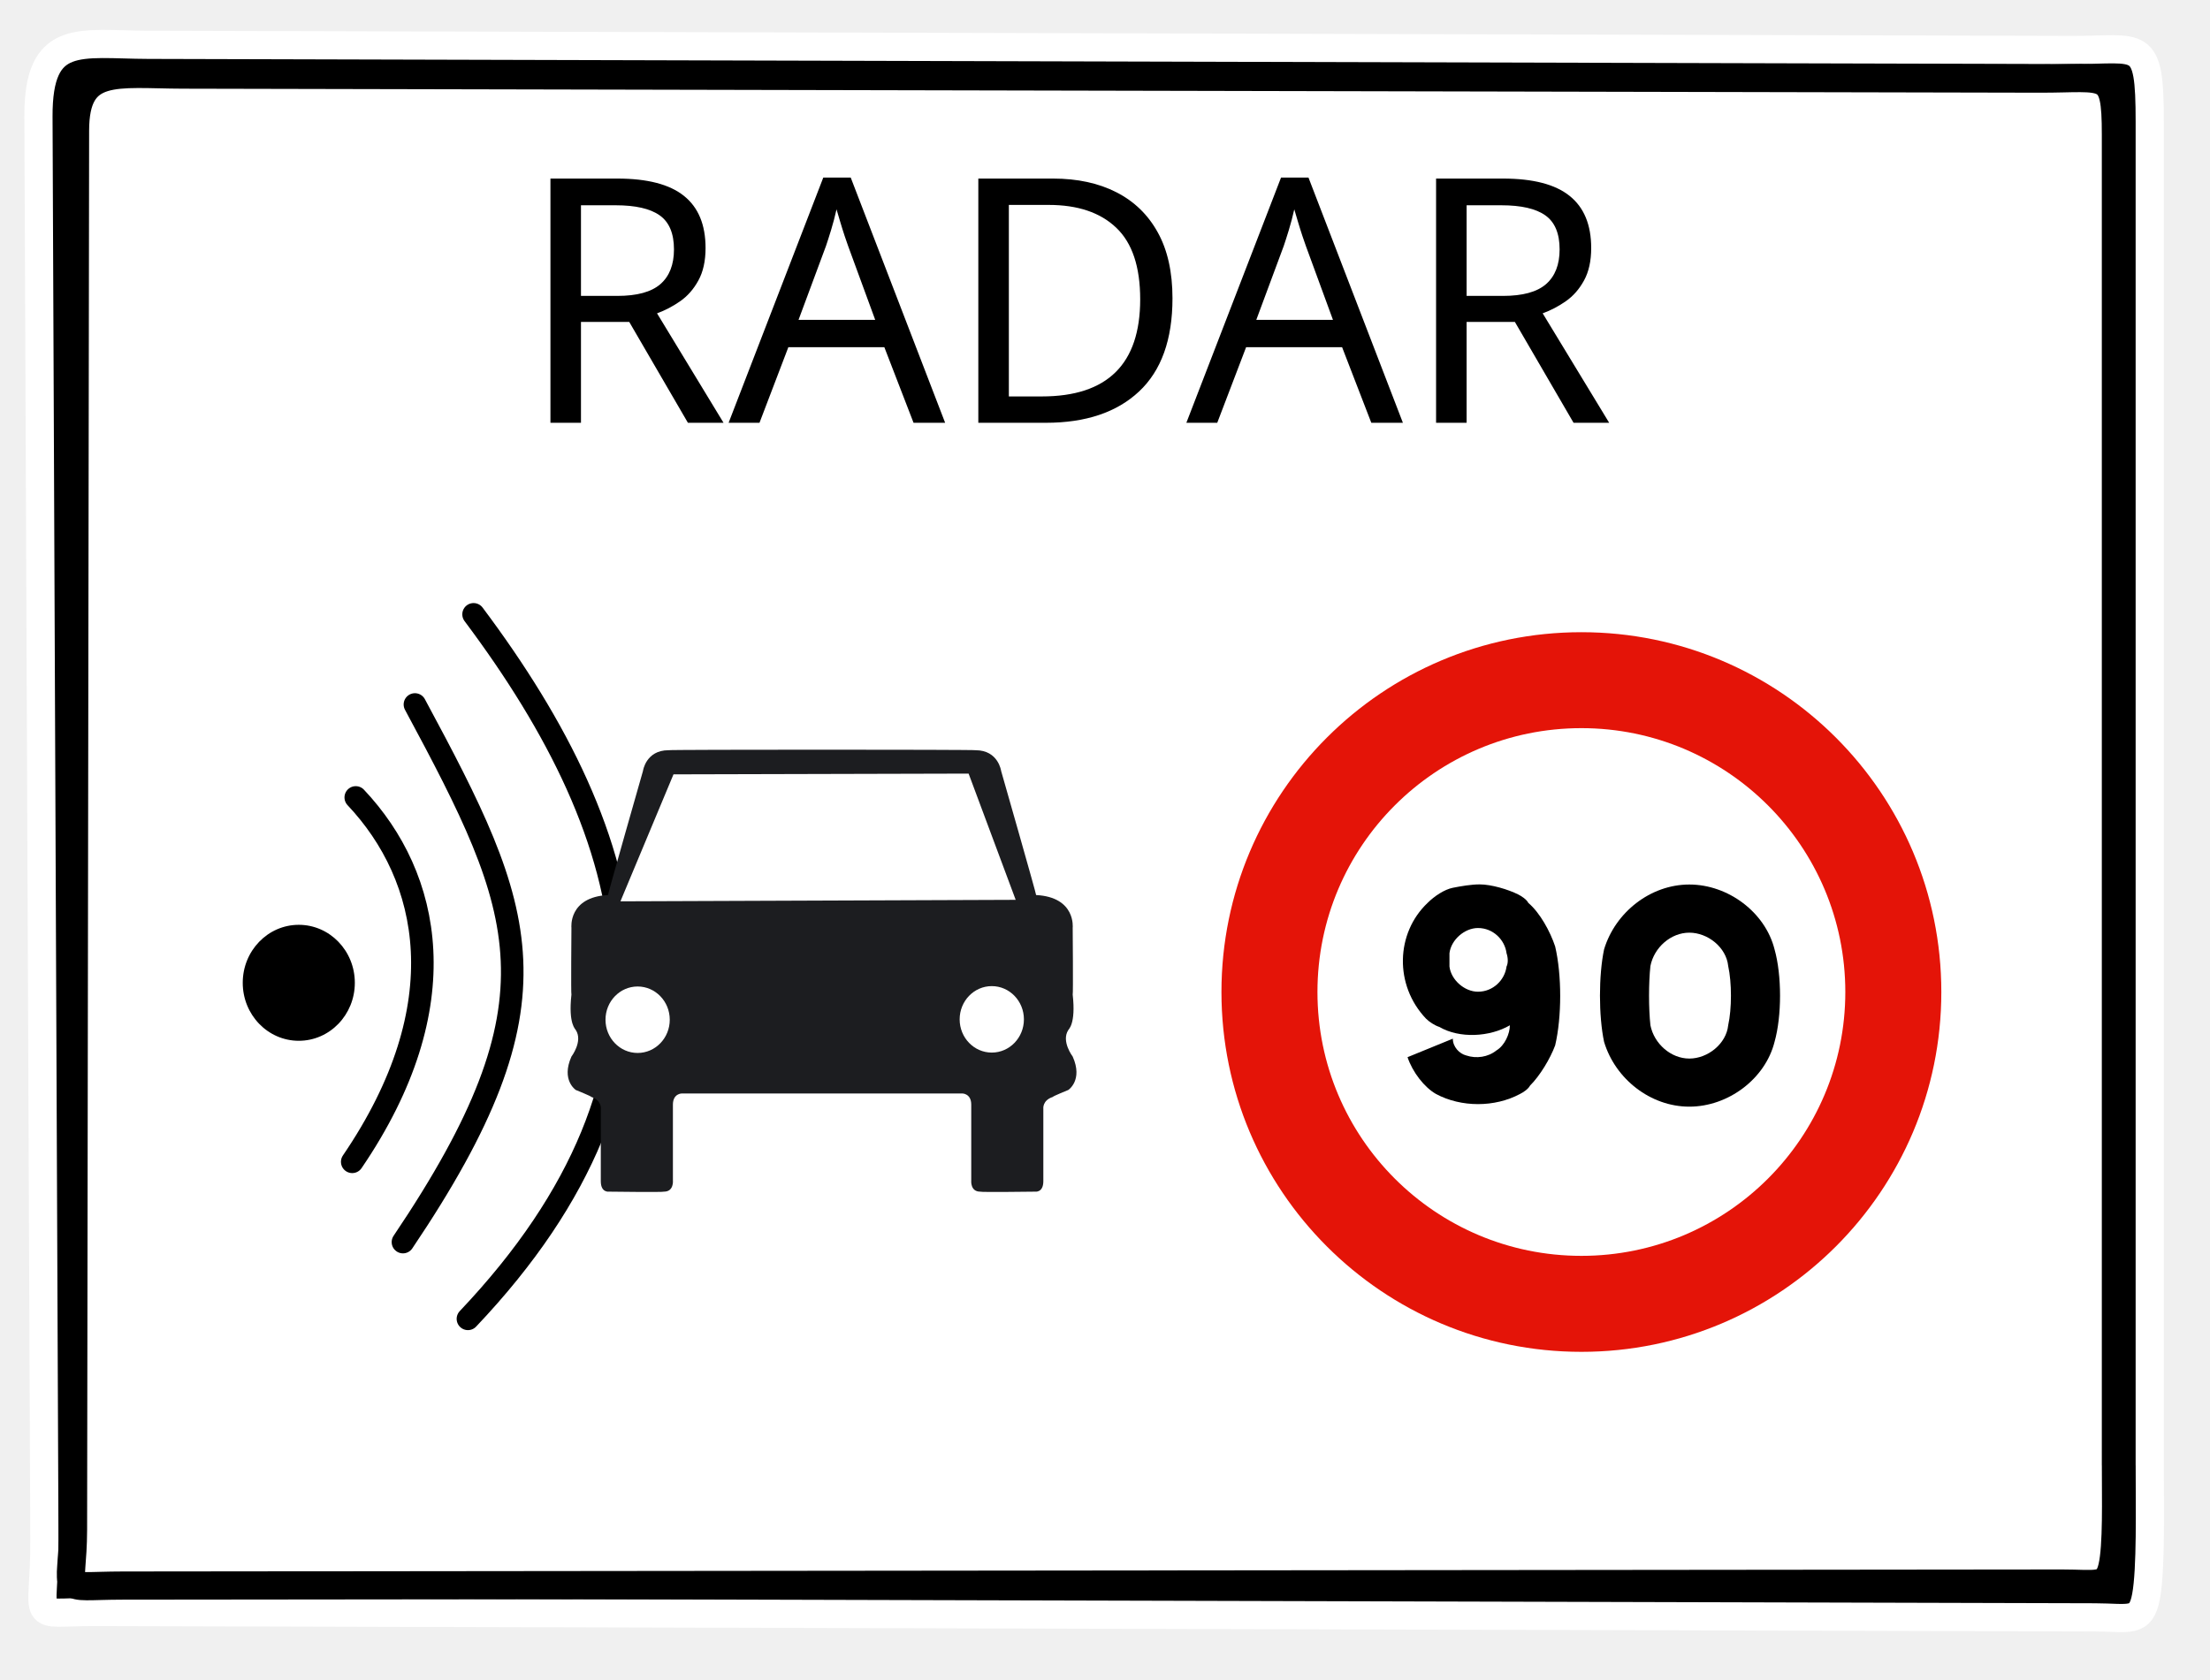
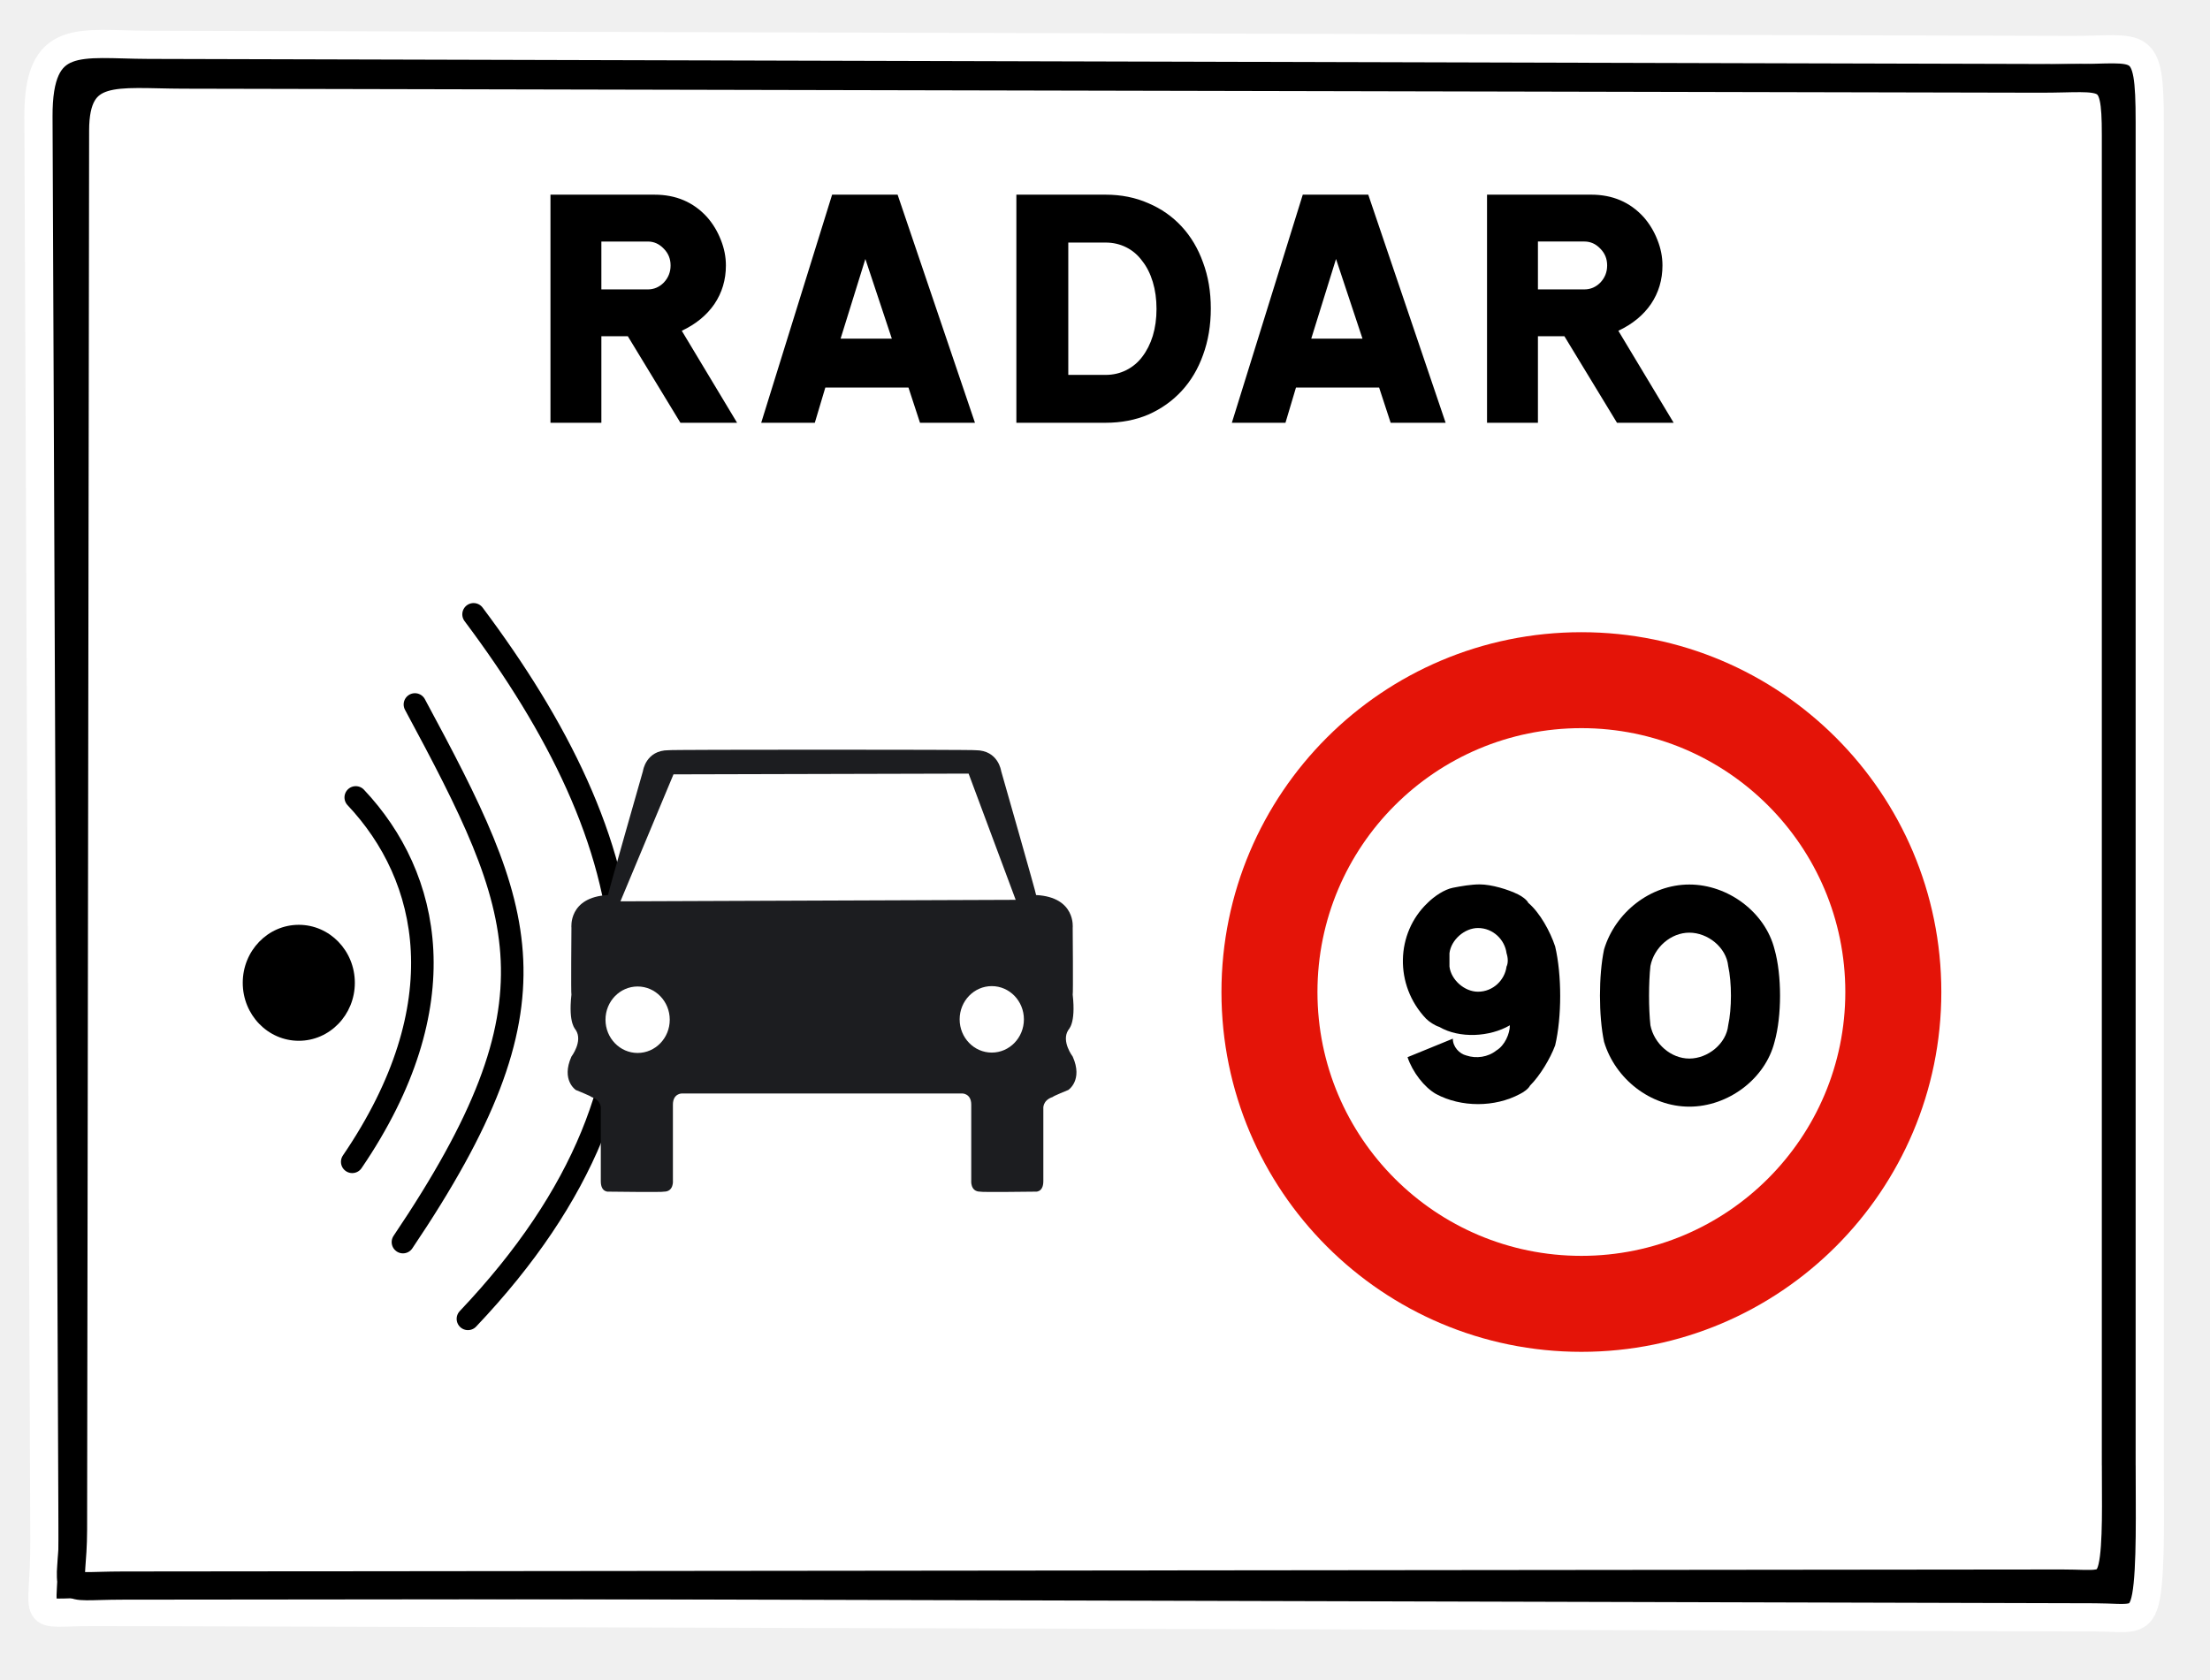
<svg xmlns="http://www.w3.org/2000/svg" version="1.2" width="392" height="298" id="svg2">
  <defs id="defs3123" />
  <g id="g3115" style="stroke-width:0.639" transform="matrix(1.55277,0,0,1.576789,-53.18722,-62.2208)">
    <g id="g3117" style="stroke-width:0.639" />
  </g>
  <g id="layer11" transform="translate(9.915614,72.9442)" />
  <g id="layer14" style="opacity:0.995" transform="translate(9.908709,60.03355)" />
  <g id="layer15" transform="translate(9.997647,120.5)">
    <path d="m 371.312,139.505 c 0,7.54 0.245,18.372 -0.648,23.212 -0.901,4.881 -2.966,3.762 -9.083,3.746 L 6.88,165.507 c -12.179,-0.033 -8.942,2.386 -9.005,-12.759 L -3.177,-99.796 c -0.063,-15.143 7.337,-12.785 19.515,-12.752 l 341.258,0.916 c 12.183,0.033 13.717,-2.392 13.717,12.752 V 139.505 Z" id="path3101-1-9" style="display:inline;fill:#000000;fill-opacity:1;stroke:#ffffff;stroke-width:5;stroke-miterlimit:3.864;stroke-opacity:1" />
  </g>
  <g id="layer10" transform="translate(9.915614,72.9442)" style="display:inline">
    <path d="m 365.395,187.061 c 0,5.863 0.241,14.285 -0.636,18.048 -0.885,3.796 -2.914,2.906 -8.926,2.913 l -343.948,0.356 c -11.968,0.012 -8.866,1.855 -8.849,-9.921 L 3.392,-49.793 c 0.017,-11.774 7.21,-9.941 19.177,-9.916 l 329.347,0.712 c 11.972,0.026 13.48,-1.859 13.48,9.916 V 187.061 Z" id="path3101-1" style="fill:#ffffff;fill-opacity:1;stroke:#000000;stroke-width:5;stroke-miterlimit:3.864;stroke-opacity:1" />
-     <text xml:space="preserve" style="font-style:normal;font-variant:normal;font-weight:normal;font-stretch:normal;font-size:46.117px;line-height:27.022px;font-family:TrafficTypeW01-SpainD;-inkscape-font-specification:TrafficTypeW01-SpainD;letter-spacing:0px;word-spacing:0px;fill:#000000;stroke:none;stroke-width:1px;stroke-linecap:butt;stroke-linejoin:miter;stroke-opacity:1" x="29.545" y="177.349" id="text6487-1">
-       <tspan id="tspan6485-7" x="29.545" y="177.349" style="font-style:normal;font-variant:normal;font-weight:normal;font-stretch:normal;font-family:'Highway Gothic Wide';-inkscape-font-specification:'Highway Gothic Wide';letter-spacing:3.243px;fill:#ffffff;fill-opacity:1;stroke-width:1px">Tarragona </tspan>
-     </text>
-     <text xml:space="preserve" style="font-style:normal;font-variant:normal;font-weight:normal;font-stretch:normal;font-size:38.134px;line-height:22.344px;font-family:TrafficTypeW01-SpainD;-inkscape-font-specification:TrafficTypeW01-SpainD;letter-spacing:0px;word-spacing:0px;display:inline;fill:#000000;stroke:none;stroke-width:1px;stroke-linecap:butt;stroke-linejoin:miter;stroke-opacity:1" x="23.798" y="120.837" id="text6487-1-5">
-       <tspan id="tspan6485-7-9" x="23.798" y="120.837" style="font-style:normal;font-variant:normal;font-weight:normal;font-stretch:normal;font-family:'Caracteres L4';-inkscape-font-specification:'Caracteres L4';letter-spacing:2.681px;fill:#ffffff;fill-opacity:1;stroke-width:1px">Direccio</tspan>
-     </text>
+     <path style="font-size:46.117px;line-height:27.022px;font-family:'Highway Gothic Wide';-inkscape-font-specification:'Highway Gothic Wide';letter-spacing:3.243px;word-spacing:0px;fill:#ffffff;stroke-width:1px" d="m 54.863,151.892 h -8.901 v 25.457 h -5.396 v -25.457 h -8.901 v -5.442 H 54.863 Z m 26.209,25.457 h -5.211 v -0.968 q -2.444,1.384 -5.534,1.384 -3.966,0 -6.041,-2.214 -2.075,-2.26 -2.075,-5.672 0,-3.505 2.444,-5.442 2.49,-1.937 6.226,-1.937 2.536,0 4.935,0.692 -0.092,-3.505 -3.828,-3.736 -2.767,-0.046 -5.442,1.614 l -2.583,-4.104 q 4.151,-2.721 8.117,-2.721 3.828,0 6.41,2.629 2.583,2.629 2.583,6.825 z m -5.211,-5.488 v -3.782 q -2.675,-0.738 -4.704,-0.738 -1.891,0 -2.952,0.83 -1.061,0.83 -1.061,1.983 0,1.199 1.015,2.075 1.015,0.876 2.859,0.876 2.075,0 4.842,-1.245 z m 27.731,-16.049 -1.706,5.257 q -1.291,-1.476 -3.32,-1.43 -3.874,-0.046 -3.92,4.473 v 13.236 h -5.534 v -22.551 h 5.534 v 1.337 q 1.66,-1.891 4.197,-1.891 2.721,0 4.75,1.568 z m 20.998,0 -1.706,5.257 q -1.291,-1.476 -3.32,-1.43 -3.874,-0.046 -3.92,4.473 v 13.236 h -5.534 v -22.551 h 5.534 v 1.337 q 1.66,-1.891 4.197,-1.891 2.721,0 4.75,1.568 z m 24.549,21.537 h -5.211 v -0.968 q -2.444,1.384 -5.534,1.384 -3.966,0 -6.041,-2.214 -2.075,-2.26 -2.075,-5.672 0,-3.505 2.444,-5.442 2.49,-1.937 6.226,-1.937 2.536,0 4.935,0.692 -0.092,-3.505 -3.828,-3.736 -2.767,-0.046 -5.442,1.614 l -2.583,-4.104 q 4.151,-2.721 8.117,-2.721 3.828,0 6.41,2.629 2.583,2.629 2.583,6.825 z m -5.211,-5.488 v -3.782 q -2.675,-0.738 -4.704,-0.738 -1.891,0 -2.951,0.83 -1.061,0.83 -1.061,1.983 0,1.199 1.015,2.075 1.015,0.876 2.859,0.876 2.075,0 4.842,-1.245 z m 12.835,-5.672 q 0,-4.566 2.398,-8.163 2.444,-3.643 6.733,-3.643 2.49,0 4.289,1.384 v -0.968 h 5.534 v 22.551 q -0.046,4.473 -3.044,7.379 -2.952,2.952 -6.733,3.782 l -1.245,-5.257 q 4.935,-1.291 5.488,-5.903 v -1.015 q -1.706,1.568 -4.104,1.614 -4.658,-0.046 -7.01,-3.551 -2.306,-3.551 -2.306,-8.209 z m 5.027,-0.092 q 0,2.721 1.291,4.566 1.337,1.799 3.459,1.799 2.536,-0.092 3.643,-1.983 v -8.578 q -1.291,-1.983 -3.736,-2.121 -2.214,0 -3.459,1.752 -1.199,1.752 -1.199,4.566 z m 40.874,0 q 0,4.888 -2.905,8.347 -2.859,3.459 -6.964,3.459 -4.151,0 -7.01,-3.459 -2.859,-3.459 -2.859,-8.347 0,-4.935 2.859,-8.393 2.859,-3.459 7.01,-3.459 4.104,0 6.964,3.459 2.905,3.459 2.905,8.393 z m -5.35,0 q 0,-2.767 -1.245,-4.519 -1.245,-1.799 -3.228,-1.799 -2.075,0 -3.32,1.799 -1.245,1.799 -1.245,4.519 0,2.721 1.245,4.566 1.245,1.799 3.32,1.799 1.983,0 3.228,-1.799 1.245,-1.845 1.245,-4.566 z m 12.051,-11.16 h 5.211 v 1.752 q 2.075,-2.075 5.488,-2.075 3.643,0 5.903,2.536 2.306,2.49 2.352,6.503 v 13.697 h -5.534 v -13.42 q 0,-1.799 -1.107,-2.952 -1.061,-1.153 -2.905,-1.153 -1.66,0 -2.952,1.245 -1.245,1.199 -1.245,2.767 v 13.512 h -5.211 z m 44.979,22.413 h -5.211 v -0.968 q -2.444,1.384 -5.534,1.384 -3.966,0 -6.041,-2.214 -2.075,-2.26 -2.075,-5.672 0,-3.505 2.444,-5.442 2.49,-1.937 6.226,-1.937 2.536,0 4.935,0.692 -0.092,-3.505 -3.828,-3.736 -2.767,-0.046 -5.442,1.614 l -2.583,-4.104 q 4.151,-2.721 8.117,-2.721 3.828,0 6.41,2.629 2.583,2.629 2.583,6.825 z m -5.211,-5.488 v -3.782 q -2.675,-0.738 -4.704,-0.738 -1.891,0 -2.952,0.83 -1.061,0.83 -1.061,1.983 0,1.199 1.015,2.075 1.015,0.876 2.859,0.876 2.075,0 4.842,-1.245 z" id="text6487-1" aria-label="Tarragona " />
+     <path style="font-size:38.134px;line-height:22.344px;font-family:'Caracteres L4';-inkscape-font-specification:'Caracteres L4';letter-spacing:2.681px;word-spacing:0px;fill:#ffffff;stroke-width:1px" d="m 38.08,94.191 q 2.29,0.019 4.171,1.49 1.899,1.471 2.756,3.799 0.447,1.266 0.614,3.277 -0.354,9.869 -3.799,14.04 -3.314,4.003 -7.02,4.003 H 24.263 L 29.142,94.191 Z M 29.868,116.182 h 4.19 q 2.048,-0.205 3.333,-1.49 1.285,-1.285 2.03,-3.65 1.303,-2.905 1.471,-7.765 0.13,-3.78 -2.942,-4.357 h -4.879 z m 23.164,-13.611 h 4.487 l -3.594,18.267 h -4.562 z m 1.359,-7.02 h 4.32 l -0.726,4.19 h -4.32 z m 10.148,6.815 h 4.283 l -0.354,2.588 q 1.378,-2.085 2.737,-2.57 0.614,-0.168 1.154,-0.168 0.447,0 1.154,0.149 l -1.117,4.823 q -1.508,-0.521 -2.625,0.317 -1.415,0.819 -2.458,4.041 l -1.694,9.254 h -4.32 z m 21.618,-0.242 q 3.091,0 4.413,1.508 1.415,1.341 1.527,4.245 0.019,0.391 0.019,0.763 -0.037,2.216 -0.503,4.208 h -9.701 q -0.708,3.426 0.782,4.543 0.987,0.633 2.123,-0.074 1.266,-0.968 1.732,-2.868 h 4.748 q -0.838,3.426 -3.594,5.381 -1.788,1.061 -3.78,1.061 -1.676,0 -3.519,-0.745 -3.11,-1.899 -3.11,-6.126 0,-0.372 0.019,-0.763 0.577,-5.679 2.942,-8.509 2.067,-2.477 5.903,-2.625 z m -3.612,7.206 h 5.288 q 0.261,-2.495 -0.335,-3.445 -1.508,-1.657 -3.668,0.223 -1.061,1.229 -1.285,3.221 z m 22.121,-6.964 q 2.905,0.112 4.376,1.62 2.03,1.843 2.03,5.027 0,0.428 -0.037,0.894 h -4.208 q 0.335,-4.469 -1.918,-4.152 -3.054,-0.205 -4.171,5.586 -0.782,6.703 1.955,6.387 2.383,-0.112 3.296,-2.979 h 4.357 q -1.248,4.19 -5.567,6.033 -1.434,0.242 -2.514,0.242 -1.266,0 -2.011,-0.335 -3.892,-1.173 -4.096,-6.945 0.168,-5.586 2.886,-8.528 2.57,-2.644 5.623,-2.849 z m 18.732,0 q 2.905,0.112 4.376,1.62 2.03,1.843 2.03,5.027 0,0.428 -0.037,0.894 h -4.208 q 0.335,-4.469 -1.918,-4.152 -3.054,-0.205 -4.171,5.586 -0.782,6.703 1.955,6.387 2.383,-0.112 3.296,-2.979 h 4.357 q -1.248,4.19 -5.567,6.033 -1.434,0.242 -2.514,0.242 -1.266,0 -2.011,-0.335 -3.892,-1.173 -4.096,-6.945 0.168,-5.586 2.886,-8.528 2.57,-2.644 5.623,-2.849 z m 13.891,0.205 h 4.487 l -3.594,18.267 h -4.562 z m 1.359,-7.02 h 4.32 l -0.726,4.19 h -4.32 z m 21.488,10.055 q 0.689,1.583 0.689,3.799 0,1.024 -0.149,2.179 -0.614,4.264 -2.644,6.554 -2.29,2.607 -5.083,2.886 -0.577,0.037 -0.95,0.037 -0.503,0 -1.061,-0.056 -2.309,-0.168 -4.115,-2.868 -0.987,-1.639 -0.987,-4.32 0,-0.782 0.093,-1.657 0.447,-4.841 3.296,-7.653 1.955,-1.881 3.743,-2.085 0.782,-0.13 1.527,-0.13 h 0.168 q 3.612,0 5.474,3.314 z m -7.727,12.234 q 1.49,0.056 2.458,-1.378 0.912,-1.434 1.49,-4.134 0.596,-3.072 -0.093,-5.232 -0.596,-1.732 -1.899,-1.508 -1.62,-0.223 -2.868,1.899 -0.931,1.769 -1.285,4.022 -0.317,2.7 -0.037,4.134 0.484,2.551 2.234,2.197 z" id="text6487-1-5" aria-label="Direccio" />
    <text xml:space="preserve" style="font-style:normal;font-variant:normal;font-weight:normal;font-stretch:normal;font-size:37.389px;line-height:21.908px;font-family:TrafficTypeW01-SpainD;-inkscape-font-specification:TrafficTypeW01-SpainD;letter-spacing:0px;word-spacing:0px;display:inline;fill:#000000;stroke:none;stroke-width:1px;stroke-linecap:butt;stroke-linejoin:miter;stroke-opacity:1" x="304.565" y="140.417" id="text6487-1-5-2">
      <tspan id="tspan6485-7-9-0" x="304.565" y="140.417" style="font-style:normal;font-variant:normal;font-weight:normal;font-stretch:normal;font-family:'Highway Gothic Wide';-inkscape-font-specification:'Highway Gothic Wide';letter-spacing:2.629px;fill:#ffffff;fill-opacity:1;stroke-width:1px" />
    </text>
    <text xml:space="preserve" style="font-style:normal;font-variant:normal;font-weight:normal;font-stretch:normal;font-size:37.389px;line-height:21.908px;font-family:TrafficTypeW01-SpainD;-inkscape-font-specification:TrafficTypeW01-SpainD;letter-spacing:0px;word-spacing:0px;display:inline;fill:#000000;stroke:none;stroke-width:1px;stroke-linecap:butt;stroke-linejoin:miter;stroke-opacity:1" x="287.068" y="186.596" id="text6487-1-5-2-0">
      <tspan id="tspan6485-7-9-0-3" x="287.068" y="186.596" style="font-style:normal;font-variant:normal;font-weight:normal;font-stretch:normal;font-family:'Highway Gothic Wide';-inkscape-font-specification:'Highway Gothic Wide';letter-spacing:2.629px;fill:#ffffff;fill-opacity:1;stroke-width:1px" />
    </text>
-     <text xml:space="preserve" style="font-style:normal;font-variant:normal;font-weight:normal;font-stretch:normal;font-size:38.134px;line-height:22.344px;font-family:Arial;-inkscape-font-specification:Arial;letter-spacing:0px;word-spacing:0px;display:inline;fill:#000000;stroke:none;stroke-width:1px;stroke-linecap:butt;stroke-linejoin:miter;stroke-opacity:1" x="149.836" y="120.267" id="text6487-1-5-22">
-       <tspan id="tspan6485-7-9-8" x="149.836" y="120.267" style="font-style:normal;font-variant:normal;font-weight:normal;font-stretch:normal;font-family:Arial;-inkscape-font-specification:Arial;letter-spacing:2.681px;fill:#ffffff;fill-opacity:1;stroke-width:1px">´</tspan>
-     </text>
+     <path style="font-size:38.134px;line-height:22.344px;font-family:Arial;-inkscape-font-specification:Arial;letter-spacing:2.681px;word-spacing:0px;fill:#ffffff;stroke-width:1px" d="m 153.97,98.034 2.477,-5.214 h 4.394 l -4.096,5.214 z" id="text6487-1-5-22" aria-label="´" />
  </g>
  <g id="layer3" transform="translate(9.915614,72.9442)" style="display:inline" />
  <g id="layer18" transform="translate(3.5,-127)">
    <path style="fill:none;fill-opacity:1;stroke:#000000;stroke-width:4;stroke-linecap:round;stroke-linejoin:bevel;stroke-miterlimit:2.613;stroke-dasharray:none;stroke-opacity:1" d="m 80.5,236 c 29.951,39.984 40.684,81.036 -1,125" id="path6895" />
    <path style="fill:none;fill-opacity:1;stroke:#000000;stroke-width:4;stroke-linecap:round;stroke-linejoin:bevel;stroke-miterlimit:2.613;stroke-dasharray:none;stroke-opacity:1" d="m 59.602,268.486 c 13.269,14.069 18.301,36.873 -0.625,64.65" id="path6895-0" />
    <path style="fill:none;fill-opacity:1;stroke:#000000;stroke-width:4;stroke-linecap:round;stroke-linejoin:bevel;stroke-miterlimit:2.613;stroke-dasharray:none;stroke-opacity:1" d="m 70.098,251.993 c 19.796,36.783 26.818,52.443 -2.125,95.387" id="path6895-0-2" />
  </g>
  <g id="layer17" transform="translate(3.5,-127)">
    <path d="m 169.559,260.109 c 4.031,0 4.524,3.701 4.524,3.701 0,0 6.293,21.994 6.197,21.994 7.082,0.367 6.49,5.802 6.49,5.802 0,0 0.1,11.867 0,11.867 0.597,5.315 -0.785,6.175 -0.785,6.295 -1.285,1.987 0.785,4.697 0.785,4.697 1.874,4.199 -0.785,5.928 -0.785,5.928 0,0 -2.754,1.111 -2.754,1.237 -1.87,0.613 -1.669,2.097 -1.669,2.097 0,0 0,12.727 0,12.847 0,2.097 -1.477,1.856 -1.477,1.856 0,0 -9.64,0.126 -9.732,0 -1.774,0 -1.578,-1.976 -1.578,-1.976 0,0 0,-13.34 0,-13.466 0,-1.976 -1.573,-1.976 -1.573,-1.976 h -49.775 c 0,0 -1.569,0 -1.569,1.976 0,0.126 0,13.466 0,13.466 0,0 0.196,1.976 -1.578,1.976 -0.096,0.126 -9.736,0 -9.736,0 0,0 -1.477,0.246 -1.477,-1.856 0,-0.121 0,-12.847 0,-12.847 0,0 0.196,-1.483 -1.669,-2.097 0,-0.126 -2.759,-1.237 -2.759,-1.237 0,0 -2.654,-1.73 -0.78,-5.928 0,0 2.066,-2.715 0.78,-4.697 0,-0.121 -1.373,-0.985 -0.78,-6.295 -0.1,0 0,-11.867 0,-11.867 0,0 -0.597,-5.436 6.49,-5.802 -0.096,0 6.193,-21.994 6.193,-21.994 0,0 0.497,-3.701 4.528,-3.701 0,-0.126 54.491,-0.126 54.491,0" id="path3284" style="fill:#1c1d20;stroke-width:1" />
  </g>
  <g id="layer19" transform="translate(3.5,-127)">
-     <ellipse style="fill:#ffffff;fill-opacity:1;stroke:none;stroke-width:4;stroke-linecap:round;stroke-linejoin:bevel;stroke-miterlimit:2.613;stroke-dasharray:none;stroke-opacity:1" id="path6928" cx="109.6" cy="307.926" rx="5.699" ry="5.897" />
-     <ellipse style="fill:#ffffff;fill-opacity:1;stroke:none;stroke-width:4;stroke-linecap:round;stroke-linejoin:bevel;stroke-miterlimit:2.613;stroke-dasharray:none;stroke-opacity:1" id="path6928-4" cx="172.418" cy="307.86" rx="5.699" ry="5.897" />
+     <path id="path6928" style="fill:#ffffff;stroke-width:4;stroke-linecap:round;stroke-linejoin:bevel;stroke-miterlimit:2.613" d="m 115.298,307.926 a 5.699,5.897 0 0 1 -5.699,5.897 5.699,5.897 0 0 1 -5.699,-5.897 5.699,5.897 0 0 1 5.699,-5.897 5.699,5.897 0 0 1 5.699,5.897 z" />
+     <path id="path6928-4" style="fill:#ffffff;stroke-width:4;stroke-linecap:round;stroke-linejoin:bevel;stroke-miterlimit:2.613" d="m 178.116,307.86 a 5.699,5.897 0 0 1 -5.699,5.897 5.699,5.897 0 0 1 -5.699,-5.897 5.699,5.897 0 0 1 5.699,-5.897 5.699,5.897 0 0 1 5.699,5.897 z" />
    <path style="fill:#ffffff;fill-opacity:1;stroke:none;stroke-width:4;stroke-linecap:round;stroke-linejoin:bevel;stroke-miterlimit:2.613;stroke-dasharray:none;stroke-opacity:1" d="m 115.961,264.391 52.348,-0.133 8.349,22.397 -70.107,0.265 z" id="path6945" />
-     <ellipse style="fill:#000000;fill-opacity:1;stroke:none;stroke-width:4;stroke-linecap:round;stroke-linejoin:bevel;stroke-miterlimit:2.613;stroke-dasharray:none;stroke-opacity:1" id="path6928-2" cx="49.497" cy="301.375" rx="9.941" ry="10.288" />
+     <path id="path6928-2" style="stroke-width:4;stroke-linecap:round;stroke-linejoin:bevel;stroke-miterlimit:2.613" d="m 59.439,301.375 a 9.941,10.288 0 0 1 -9.941,10.288 9.941,10.288 0 0 1 -9.941,-10.288 9.941,10.288 0 0 1 9.941,-10.288 9.941,10.288 0 0 1 9.941,10.288 z" />
  </g>
  <g id="layer20" style="display:inline" transform="translate(3.5,-127)">
-     <text xml:space="preserve" style="font-size:60.433px;line-height:35.41px;font-family:Haettenschweiler;-inkscape-font-specification:Haettenschweiler;letter-spacing:0px;word-spacing:0px;fill:none;stroke:#000000;stroke-width:1px;stroke-linecap:butt;stroke-linejoin:miter;stroke-opacity:1" x="88.658" y="201.199" id="text6950" transform="scale(0.995969,1.004047)">
-       <tspan id="tspan6948" x="88.658" y="201.199" style="font-style:normal;font-variant:normal;font-weight:normal;font-stretch:normal;font-family:TrafficTypeW01-SpainD;-inkscape-font-specification:TrafficTypeW01-SpainD;fill:#000000;stroke:none;stroke-width:1px">RADAR</tspan>
-     </text>
+     <path style="font-size:60.433px;line-height:35.41px;font-family:TrafficTypeW01-SpainD;-inkscape-font-specification:TrafficTypeW01-SpainD;letter-spacing:0px;word-spacing:0px;stroke-width:1px" d="m 103.585,177.63 h 8.279 q 1.632,0 2.84,-1.209 1.209,-1.269 1.209,-3.022 0,-1.753 -1.209,-2.961 -1.209,-1.269 -2.84,-1.269 h -8.279 z m 9.488,-16.74 q 5.681,0 9.307,3.928 1.571,1.753 2.478,4.049 0.906,2.236 0.906,4.532 0,3.807 -2.055,6.829 -2.055,2.961 -5.802,4.714 l 9.851,16.256 h -10.092 l -9.367,-15.29 h -4.714 v 15.29 h -9.065 v -40.309 z m 37.529,11.361 -4.412,14.081 h 9.125 z m 19.52,28.947 h -9.79 l -2.055,-6.225 h -14.806 l -1.873,6.225 h -9.548 l 12.63,-40.309 h 11.664 z m 16.619,-8.461 h 6.648 q 1.994,0 3.686,-0.846 1.692,-0.846 2.84,-2.357 1.209,-1.571 1.873,-3.686 0.665,-2.176 0.665,-4.774 0,-2.599 -0.665,-4.774 -0.665,-2.176 -1.873,-3.686 -1.148,-1.571 -2.84,-2.417 -1.692,-0.846 -3.686,-0.846 h -6.648 z m 6.648,-31.848 q 4.17,0 7.615,1.511 3.445,1.45 5.922,4.109 2.478,2.659 3.807,6.345 1.39,3.686 1.39,8.158 0,4.472 -1.39,8.219 -1.33,3.686 -3.807,6.345 -2.478,2.659 -5.922,4.17 -3.445,1.45 -7.615,1.45 h -15.894 v -40.309 z m 41.034,11.361 -4.412,14.081 h 9.125 z m 19.52,28.947 h -9.79 l -2.055,-6.225 h -14.806 l -1.873,6.225 h -9.548 l 12.63,-40.309 h 11.664 z m 16.438,-23.569 h 8.279 q 1.632,0 2.84,-1.209 1.209,-1.269 1.209,-3.022 0,-1.753 -1.209,-2.961 -1.209,-1.269 -2.84,-1.269 h -8.279 z m 9.488,-16.74 q 5.681,0 9.307,3.928 1.571,1.753 2.478,4.049 0.906,2.236 0.906,4.532 0,3.807 -2.055,6.829 -2.055,2.961 -5.802,4.714 l 9.851,16.256 h -10.092 l -9.367,-15.29 h -4.714 v 15.29 h -9.065 v -40.309 z" id="text6950" transform="scale(0.995969,1.004047)" aria-label="RADAR" />
  </g>
  <g id="layer21" transform="translate(3.5,-127)">
    <path fill="#e41408" d="m 213.156,303.008 c 0,-35.257 28.585,-63.839 63.845,-63.839 35.254,0 63.843,28.582 63.843,63.839 0,35.258 -28.588,63.844 -63.843,63.844 -35.261,0 -63.845,-28.586 -63.845,-63.844" id="path6967" style="stroke-width:1" />
    <path fill="#ffffff" d="m 230.184,303.008 c 0,-25.855 20.959,-46.816 46.818,-46.816 25.855,0 46.812,20.961 46.812,46.816 0,25.859 -20.957,46.814 -46.812,46.814 -25.859,0 -46.818,-20.955 -46.818,-46.814" id="path6969" style="stroke-width:1" />
    <path fill-rule="evenodd" d="m 311.26,295.436 c -1.648,-6.564 -8.221,-11.498 -15.115,-11.498 -6.902,0 -13.137,4.934 -15.119,11.498 -0.975,4.596 -0.975,11.828 0,16.424 1.981,6.564 8.216,11.49 15.119,11.49 6.894,0 13.467,-4.925 15.115,-11.49 1.301,-4.596 1.301,-11.828 0,-16.424 z m -8.22,13.476 c -0.334,3.269 -3.607,5.905 -6.894,5.905 -3.282,0 -6.252,-2.636 -6.902,-5.905 -0.325,-2.957 -0.325,-7.553 0,-10.518 0.65,-3.295 3.621,-5.914 6.902,-5.914 3.287,0 6.56,2.619 6.894,5.914 0.65,2.966 0.65,7.561 0,10.518 z" id="path6971" style="stroke-width:1" />
    <path fill-rule="evenodd" d="m 272.348,294.924 c -0.895,-2.676 -2.677,-5.948 -4.763,-7.731 -0.296,-0.602 -1.194,-1.191 -1.783,-1.487 -1.788,-0.898 -4.761,-1.791 -6.847,-1.791 -1.487,0 -3.268,0.305 -4.758,0.601 -1.488,0.292 -3.277,1.486 -4.47,2.677 -5.652,5.351 -5.948,14.578 -0.296,20.532 0.601,0.592 1.489,1.19 2.383,1.485 3.574,2.079 8.925,1.788 12.499,-0.296 0,1.49 -0.897,3.57 -2.385,4.463 -1.488,1.194 -3.566,1.49 -5.356,0.889 -1.184,-0.297 -2.375,-1.491 -2.375,-2.977 l -8.034,3.283 c 0.893,2.667 2.974,5.347 5.06,6.536 4.463,2.388 10.412,2.388 14.872,0 0.6,-0.292 1.488,-0.889 1.791,-1.486 1.783,-1.783 3.566,-4.755 4.46,-7.139 1.191,-5.06 1.191,-12.5 0,-17.561 z m -8.626,3.574 c -0.305,2.38 -2.382,4.459 -5.062,4.459 -2.38,0 -4.765,-2.079 -5.06,-4.459 0,-0.592 0,-1.49 0,-2.38 0.296,-2.38 2.681,-4.463 5.06,-4.463 2.68,0 4.758,2.083 5.062,4.463 0.292,0.89 0.292,1.788 0,2.38 z" id="path6973" style="stroke-width:1" />
  </g>
</svg>
